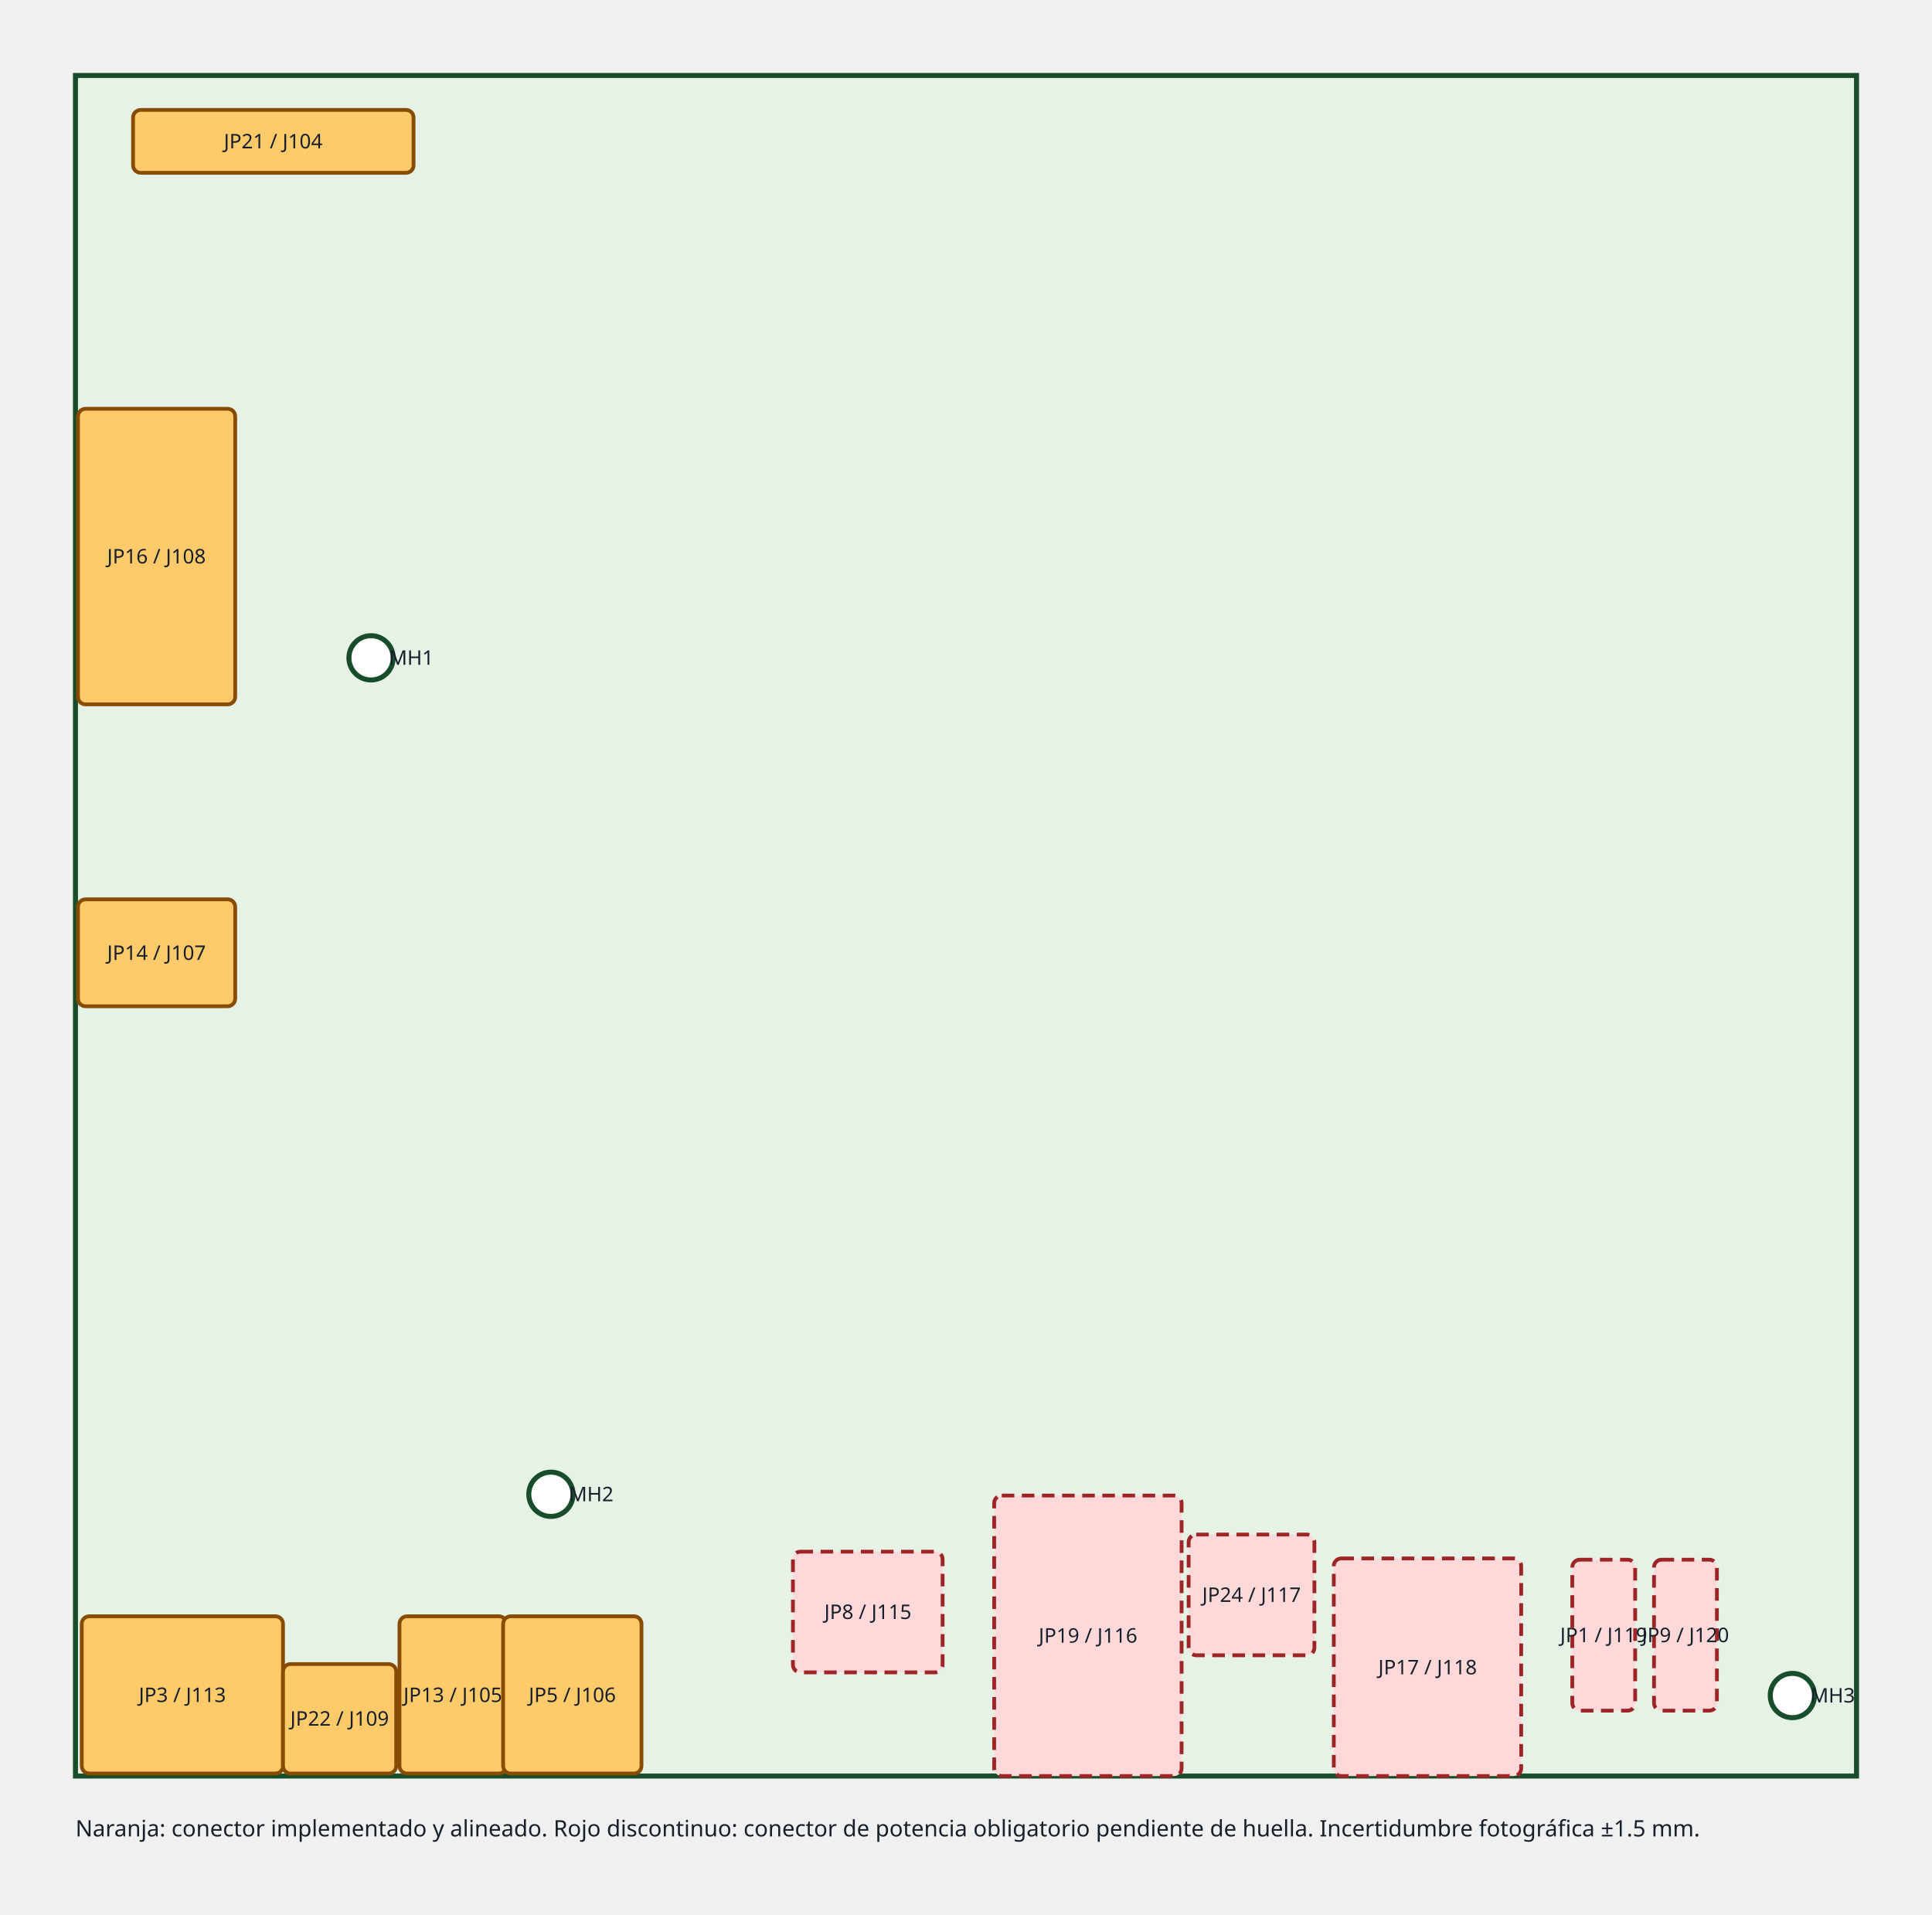
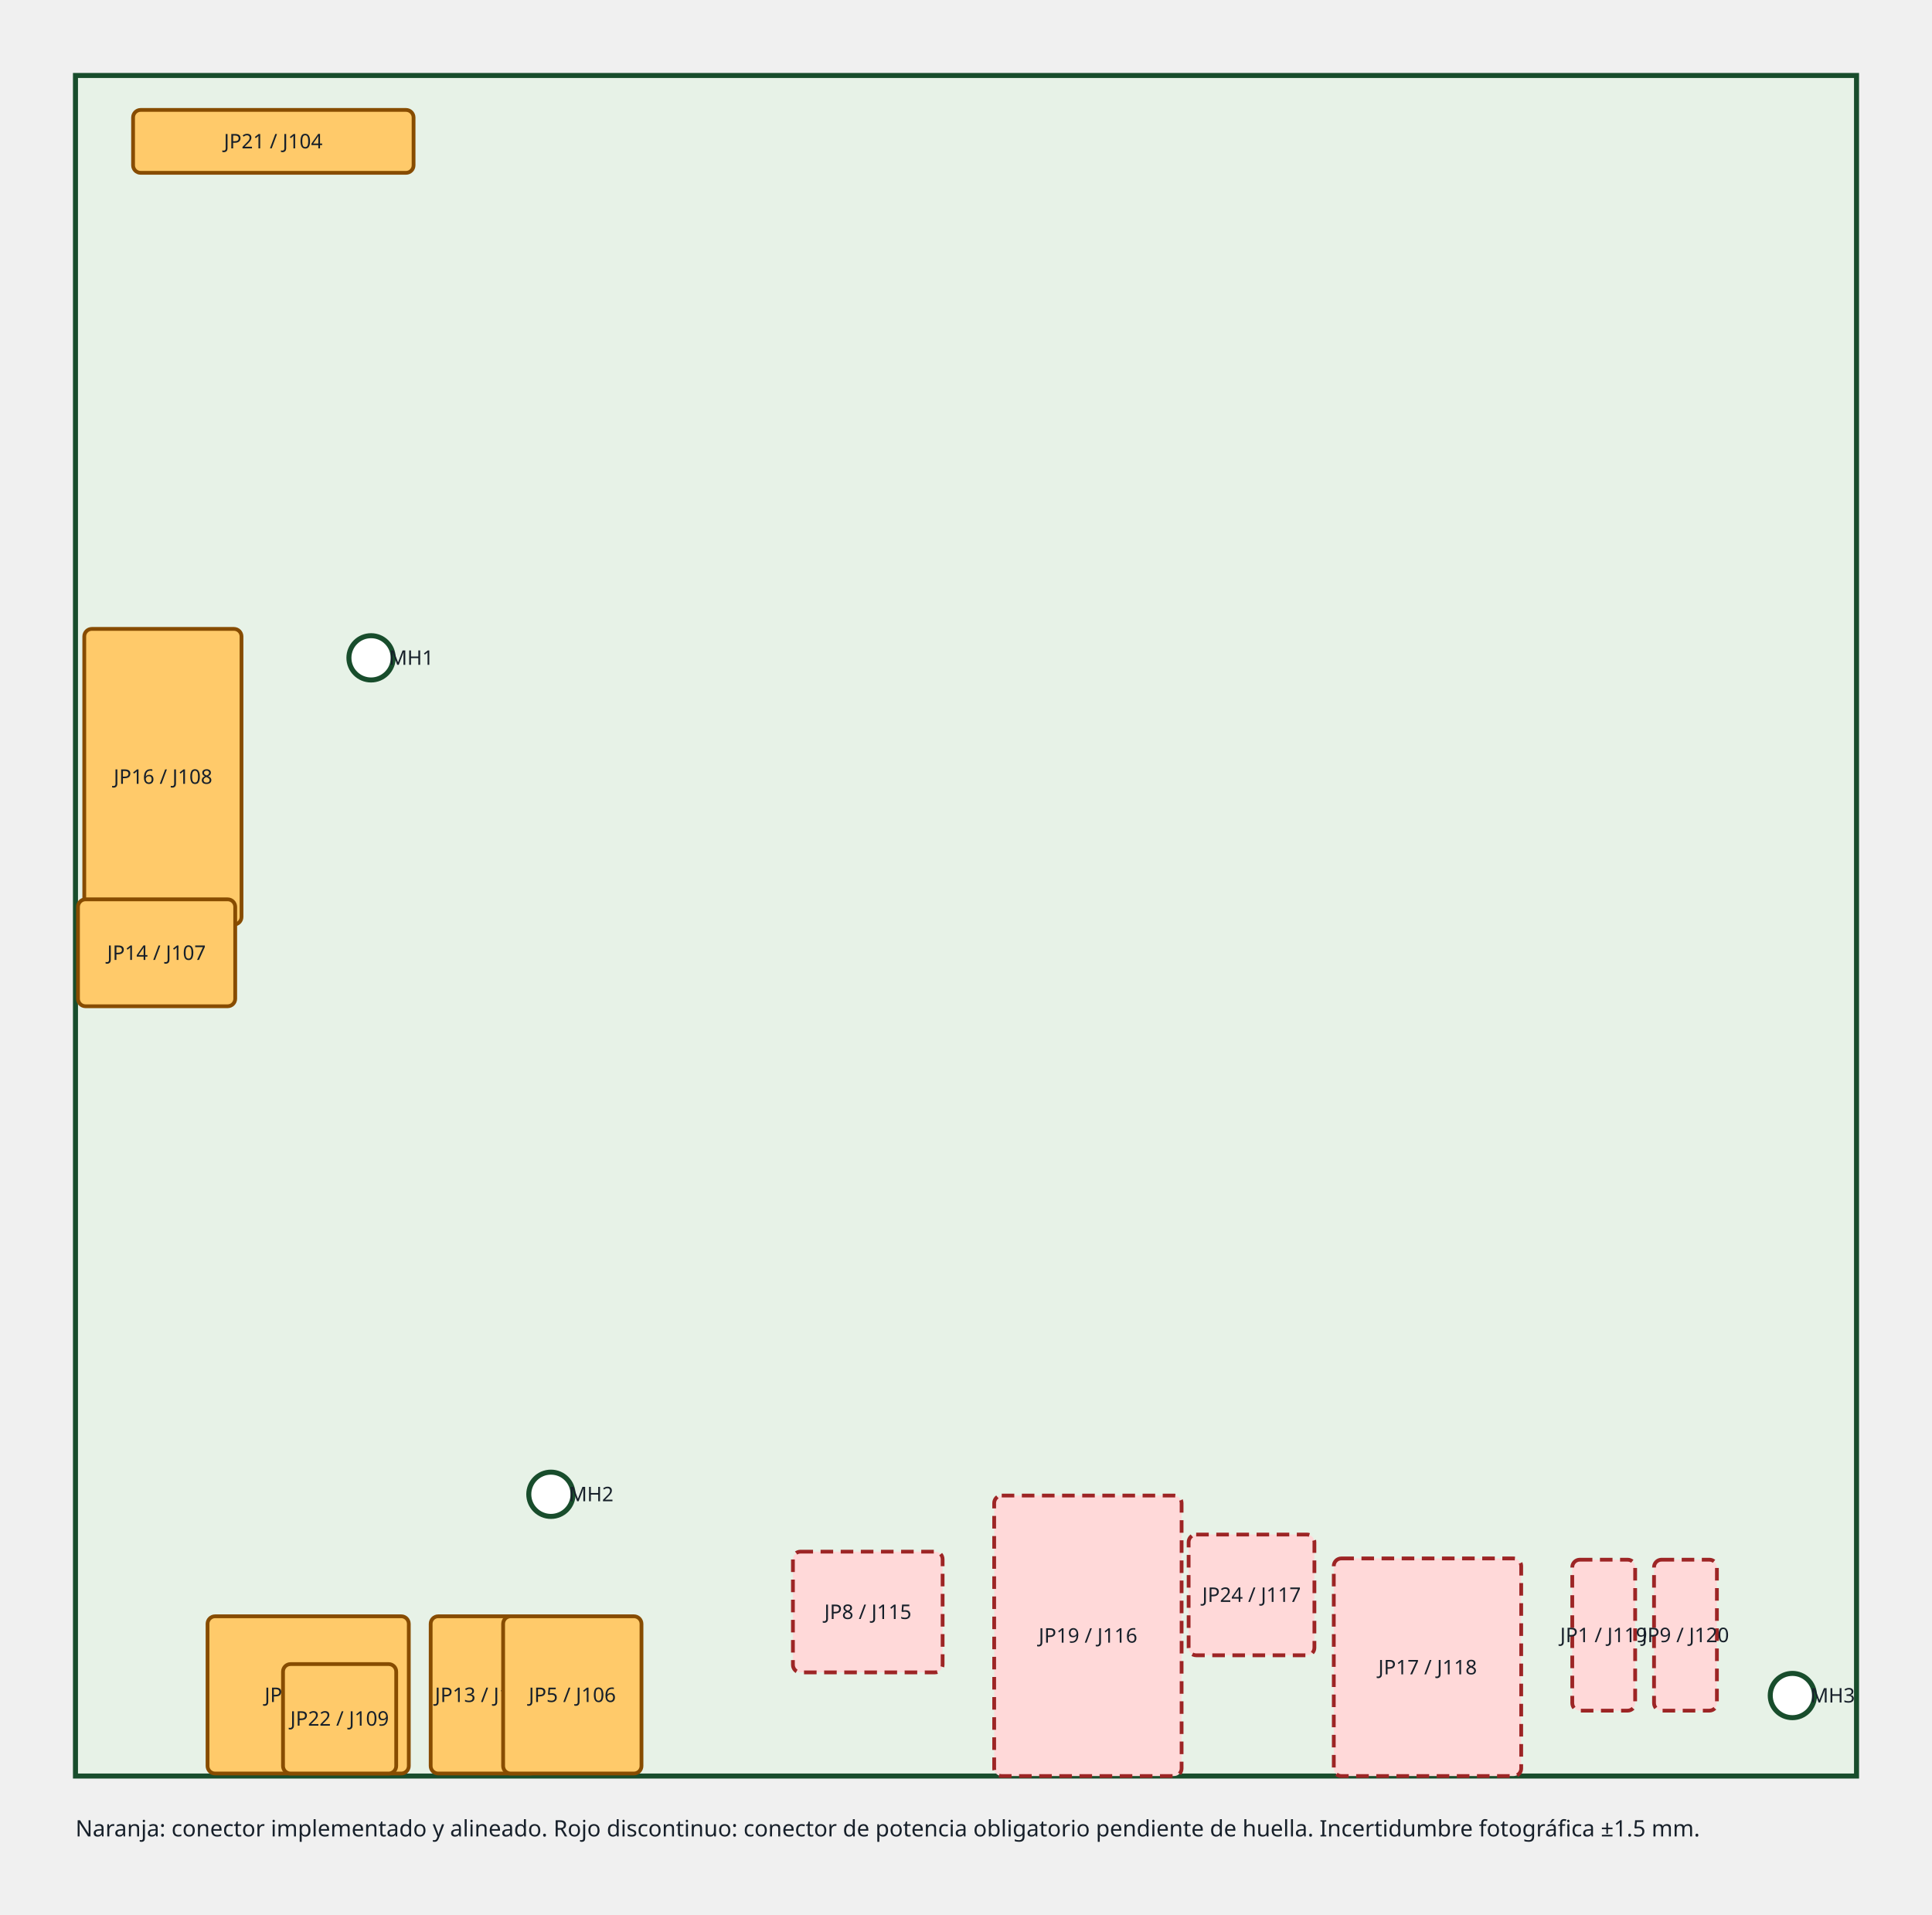
<svg xmlns="http://www.w3.org/2000/svg" viewBox="-30 -30 768.0 761.0">
  <style>
.board{fill:#e7f2e7;stroke:#184d2c;stroke-width:2} .hole{fill:white;stroke:#184d2c;stroke-width:2}
.active{fill:#ffca6a;stroke:#874c00;stroke-width:1.5} .required{fill:#ffd9d9;stroke:#9d2525;stroke-width:1.5;stroke-dasharray:5 3}
.label{font:8px sans-serif;text-anchor:middle;dominant-baseline:middle;fill:#17202a}
.note{font:9px sans-serif;fill:#17202a}
</style>
  <rect class="board" x="0" y="0" width="708.0" height="676.0" />
  <circle class="hole" cx="117.5" cy="231.5" r="8.8" />
  <text class="label" x="133.5" y="231.5">MH1</text>
  <circle class="hole" cx="189.0" cy="564.0" r="8.8" />
  <text class="label" x="205.0" y="564.0">MH2</text>
  <circle class="hole" cx="682.5" cy="644.0" r="8.8" />
  <text class="label" x="698.5" y="644.0">MH3</text>
  <rect class="active" x="22.9" y="13.7" width="111.5" height="25.0" rx="3" />
  <text x="78.6" y="26.2" class="label">JP21 / J104</text>
-   <rect class="active" x="1.0" y="132.5" width="62.5" height="117.5" rx="3" />
-   <text x="32.2" y="191.2" class="label">JP16 / J108</text>
+   <rect class="active" x="3.5" y="220.0" width="62.5" height="117.5" rx="3" />
+   <text x="34.8" y="278.8" class="label">JP16 / J108</text>
  <rect class="active" x="1.0" y="327.5" width="62.5" height="42.5" rx="3" />
  <text x="32.2" y="348.8" class="label">JP14 / J107</text>
-   <rect class="active" x="2.5" y="612.5" width="80.0" height="62.5" rx="3" />
-   <text x="42.5" y="643.8" class="label">JP3 / J113</text>
+   <rect class="active" x="52.5" y="612.5" width="80.0" height="62.5" rx="3" />
+   <text x="92.5" y="643.8" class="label">JP3 / J113</text>
  <rect class="active" x="82.5" y="631.5" width="45.0" height="43.5" rx="3" />
  <text x="105.0" y="653.2" class="label">JP22 / J109</text>
-   <rect class="active" x="128.8" y="612.5" width="42.5" height="62.5" rx="3" />
-   <text x="150.0" y="643.8" class="label">JP13 / J105</text>
+   <rect class="active" x="141.2" y="612.5" width="42.5" height="62.5" rx="3" />
+   <text x="162.5" y="643.8" class="label">JP13 / J105</text>
  <rect class="active" x="170.0" y="612.5" width="55.0" height="62.5" rx="3" />
  <text x="197.5" y="643.8" class="label">JP5 / J106</text>
  <rect class="required" x="285.2" y="586.8" width="59.5" height="48.0" rx="3" />
  <text x="315.0" y="610.8" class="label">JP8 / J115</text>
  <rect class="required" x="365.2" y="564.5" width="74.5" height="111.5" rx="3" />
  <text x="402.5" y="620.2" class="label">JP19 / J116</text>
  <rect class="required" x="442.5" y="580.0" width="50.0" height="48.0" rx="3" />
  <text x="467.5" y="604.0" class="label">JP24 / J117</text>
  <rect class="required" x="500.2" y="589.5" width="74.5" height="86.5" rx="3" />
  <text x="537.5" y="632.8" class="label">JP17 / J118</text>
  <rect class="required" x="595.0" y="590.0" width="25.0" height="60.0" rx="3" />
  <text x="607.5" y="620.0" class="label">JP1 / J119</text>
  <rect class="required" x="627.5" y="590.0" width="25.0" height="60.0" rx="3" />
  <text x="640.0" y="620.0" class="label">JP9 / J120</text>
  <text class="note" x="0" y="700.0">Naranja: conector implementado y alineado. Rojo discontinuo: conector de potencia obligatorio pendiente de huella. Incertidumbre fotográfica ±1.5 mm.</text>
</svg>
